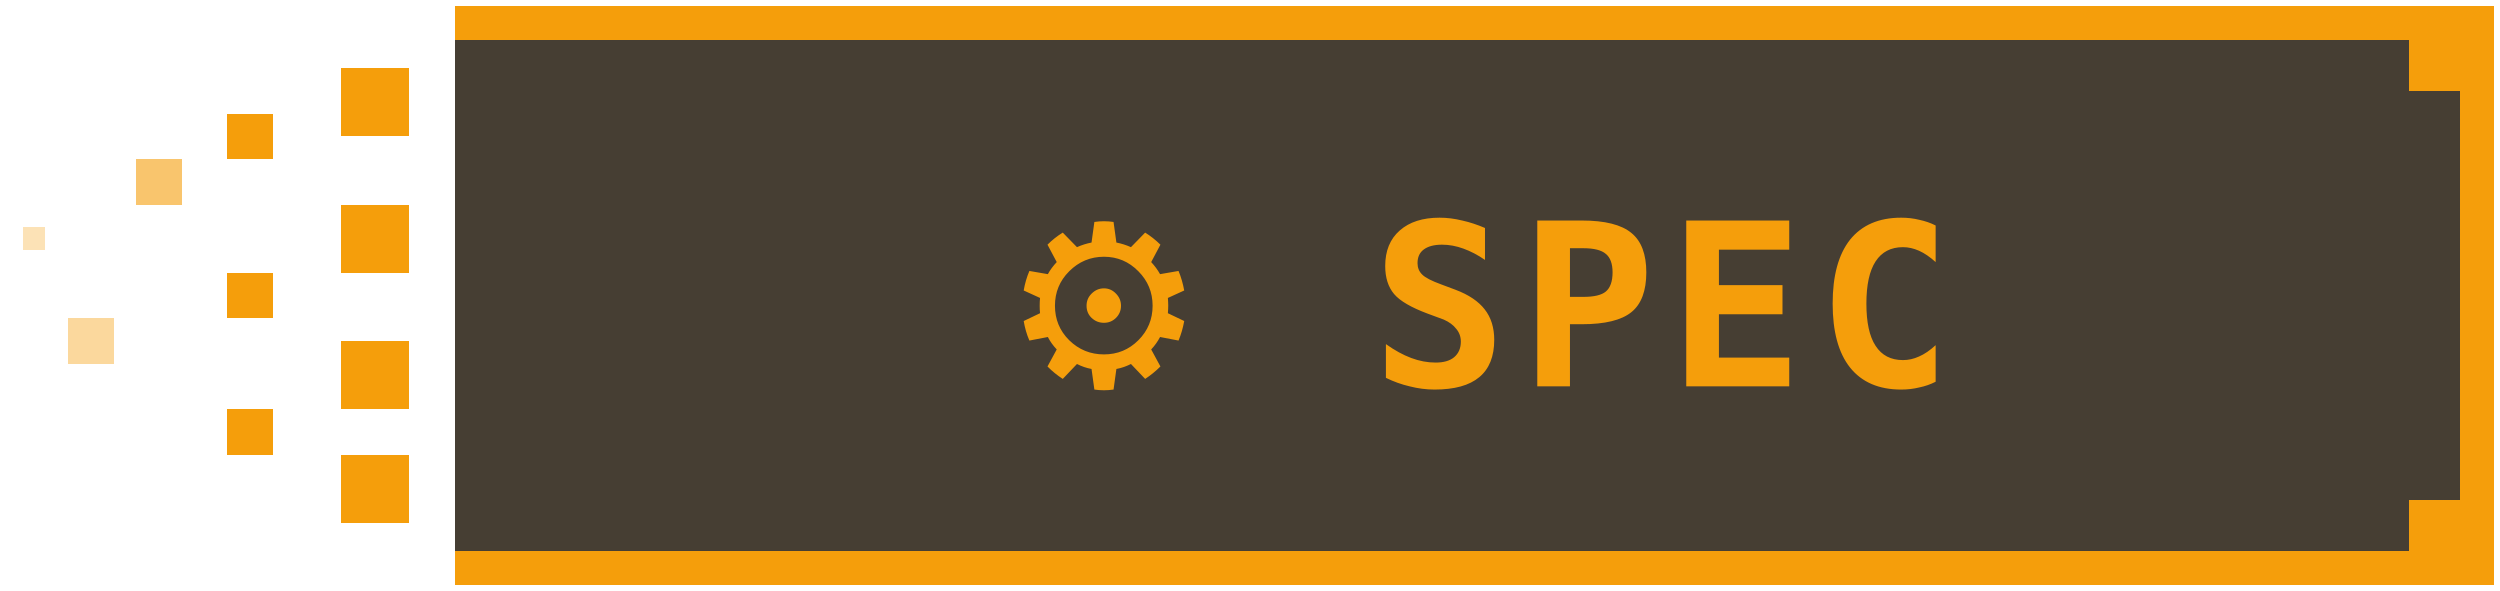
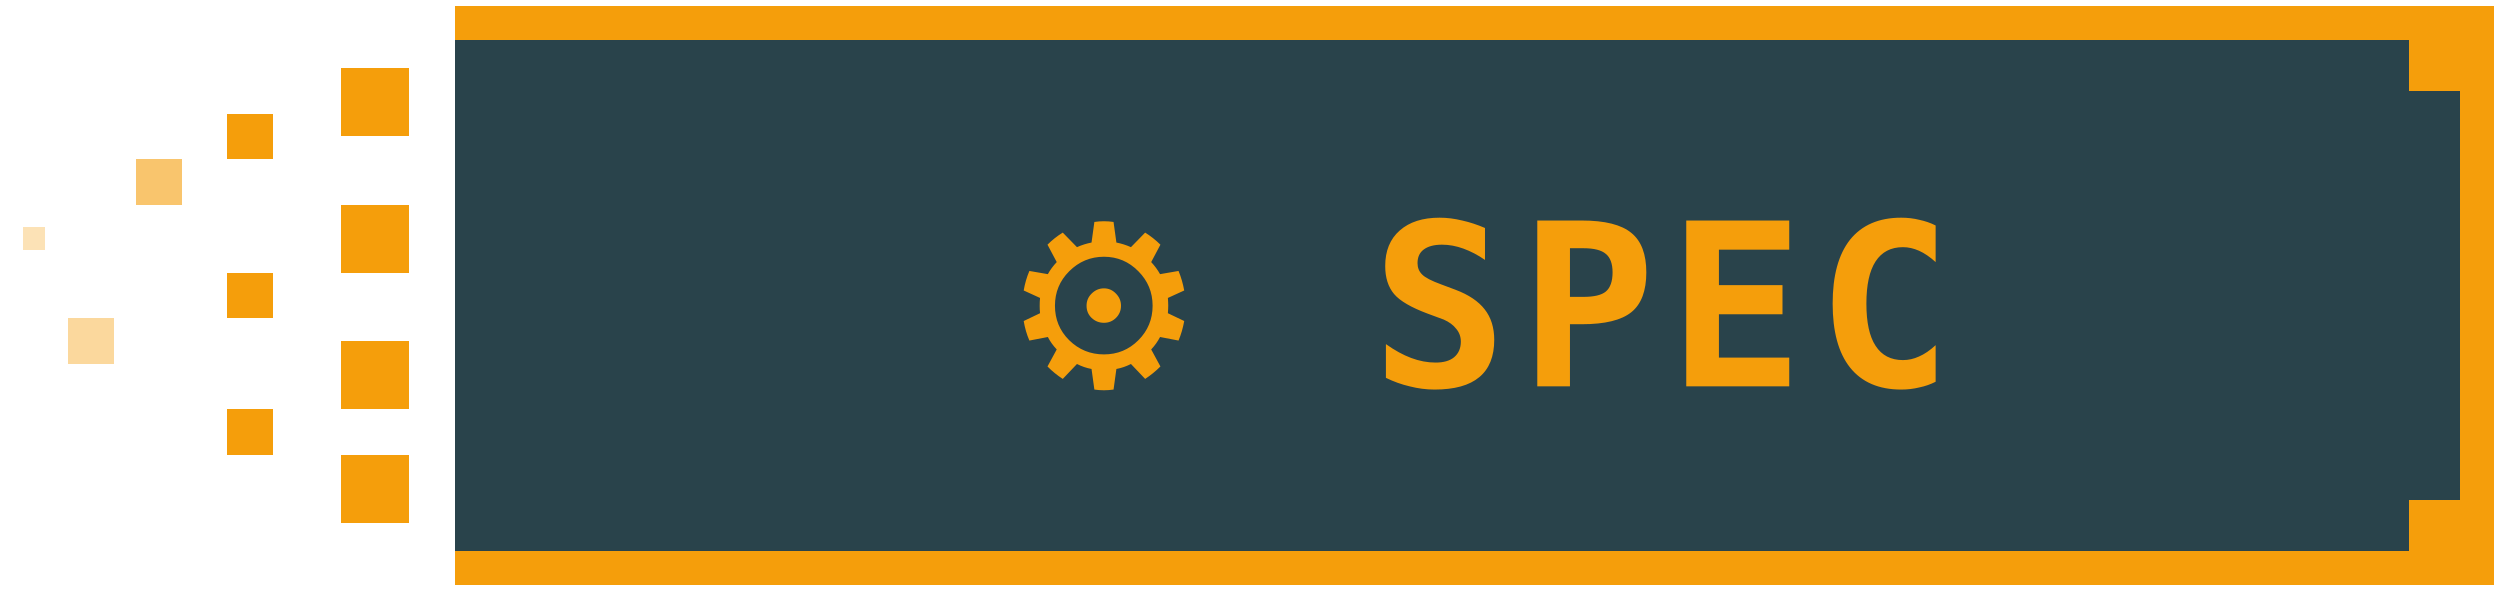
<svg xmlns="http://www.w3.org/2000/svg" viewBox="0 0 110 26" width="110" height="26" shape-rendering="crispEdges">
  <defs>
    <style>
      .chip-text { font-family: 'JetBrains Mono', 'Fira Code', monospace; font-size: 10px; font-weight: bold; letter-spacing: 0.5px; }
      
    </style>
  </defs>
  <path d="M 20 1 L 109 1 L 109 25 L 20 25" fill="rgba(10, 14, 23, 0.85)" />
-   <path d="M 20 1 L 109 1 L 109 25 L 20 25" fill="rgba(245, 158, 11, 0.12)" stroke="#F59E0B" stroke-width="1.5" />
+   <path d="M 20 1 L 109 1 L 109 25 L 20 25" fill="rgba(0, 200, 215, 0.12)" stroke="#F59E0B" stroke-width="1.5" />
  <rect x="106" y="1" width="3" height="3" fill="#F59E0B" />
  <rect x="106" y="22" width="3" height="3" fill="#F59E0B" />
  <g fill="#F59E0B">
    <rect x="15" y="3" width="3" height="3" />
    <rect x="15" y="9" width="3" height="3" />
    <rect x="15" y="15" width="3" height="3" />
    <rect x="15" y="20" width="3" height="3" />
    <rect x="10" y="5" width="2" height="2" />
    <rect x="10" y="12" width="2" height="2" />
    <rect x="10" y="18" width="2" height="2" />
    <rect x="6" y="7" width="2" height="2" opacity="0.6" />
    <rect x="3" y="14" width="2" height="2" opacity="0.4" />
    <rect x="1" y="10" width="1" height="1" opacity="0.3" />
  </g>
  <text x="65" y="17" fill="#F59E0B" text-anchor="middle" class="chip-text">
    ⚙️ SPEC
  </text>
</svg>
